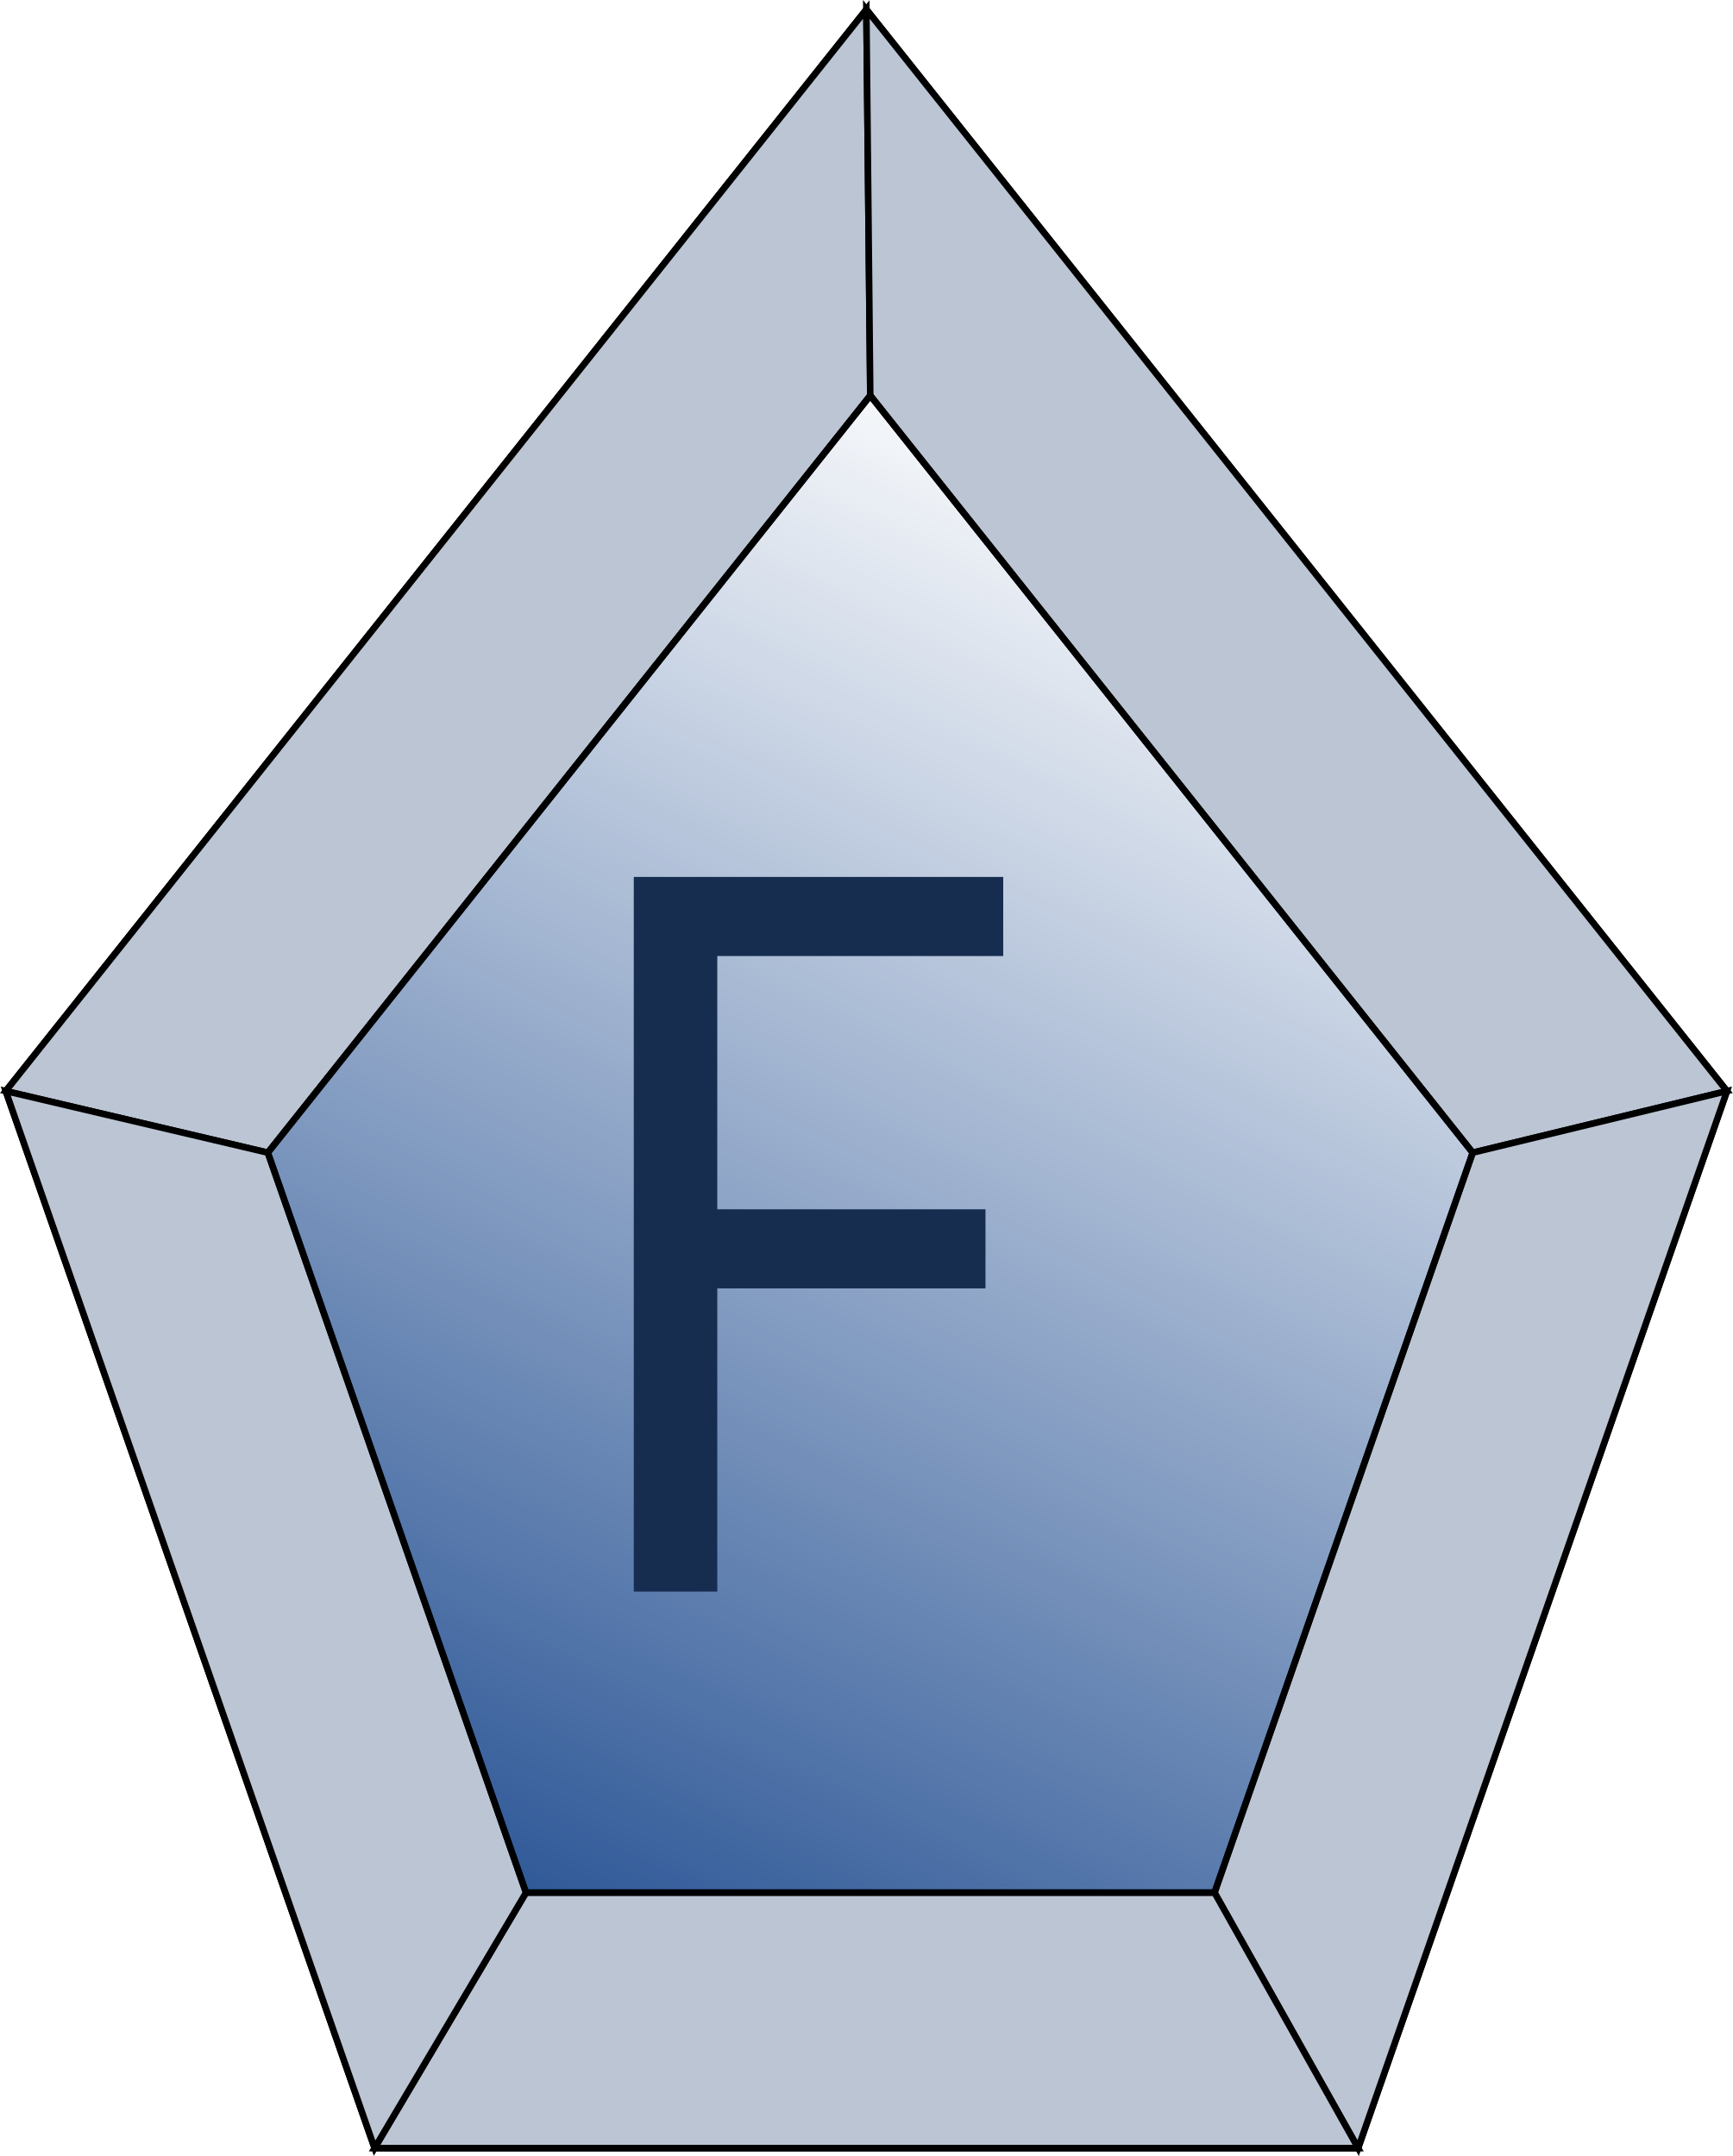
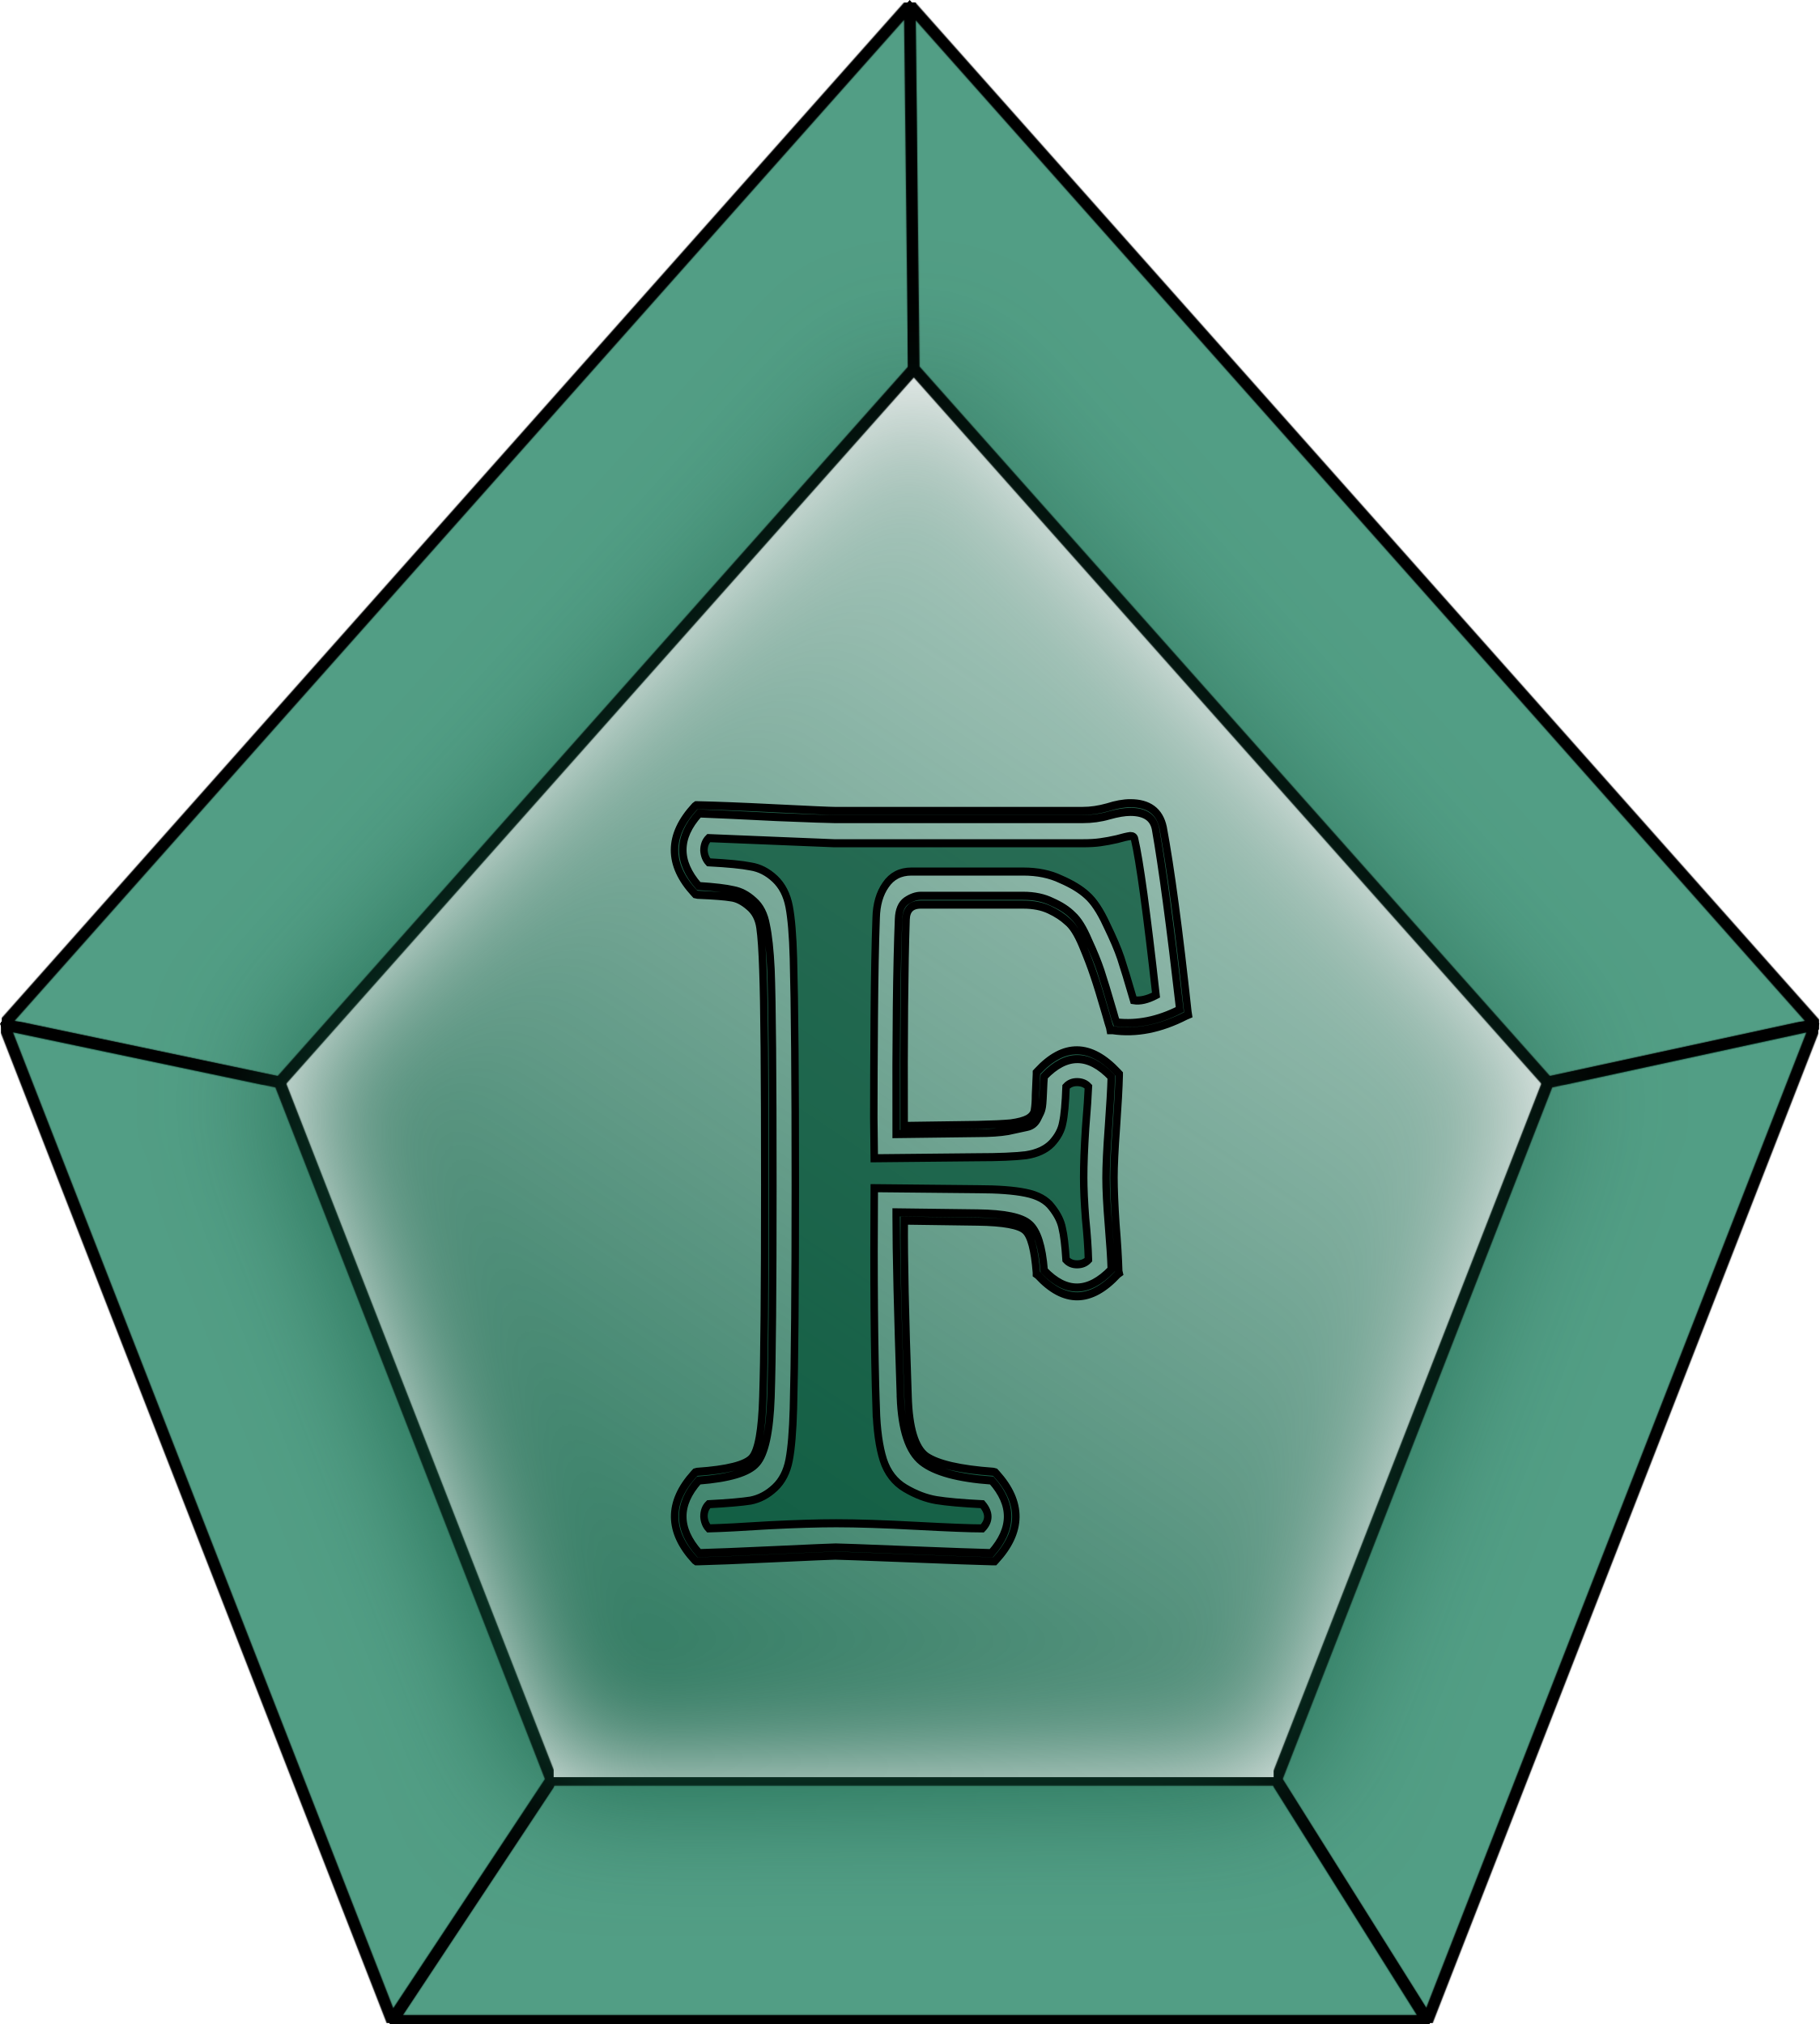
- <svg xmlns="http://www.w3.org/2000/svg" xmlns:ns1="http://www.openswatchbook.org/uri/2009/osb" xmlns:xlink="http://www.w3.org/1999/xlink" width="70.466mm" height="87.704mm" viewBox="0 0 70.466 87.704" version="1.1" id="svg126">
+ <svg xmlns="http://www.w3.org/2000/svg" xmlns:ns1="http://www.openswatchbook.org/uri/2009/osb" xmlns:xlink="http://www.w3.org/1999/xlink" width="70.289mm" height="78.194mm" viewBox="0 0 70.289 78.194" version="1.1" id="svg126">
  <defs id="defs120">
-     <linearGradient id="linearGradient3045">
-       <stop style="stop-color:#003380;stop-opacity:1;" offset="0" id="stop3041" />
-       <stop style="stop-color:#003380;stop-opacity:0;" offset="1" id="stop3043" />
+     <linearGradient id="linearGradient976">
+       <stop style="stop-color:#13684b;stop-opacity:1;" offset="0" id="stop972" />
+       <stop style="stop-color:#13684b;stop-opacity:0;" offset="1" id="stop974" />
    </linearGradient>
    <linearGradient id="linearGradient2995" ns1:paint="solid">
      <stop style="stop-color:#232239;stop-opacity:1;" offset="0" id="stop2993" />
    </linearGradient>
-     <linearGradient xlink:href="#linearGradient3045" id="linearGradient3047" x1="33.597" y1="102.257" x2="68.009" y2="31.459" gradientUnits="userSpaceOnUse" />
+     <linearGradient xlink:href="#linearGradient976" id="linearGradient978" x1="51.264" y1="97.179" x2="103.539" y2="18.933" gradientUnits="userSpaceOnUse" />
+     <filter style="color-interpolation-filters:sRGB" id="filter980" x="-0.122" width="1.245" y="-0.11" height="1.22">
+       <feGaussianBlur stdDeviation="2.498" id="feGaussianBlur982" />
+     </filter>
+     <filter style="color-interpolation-filters:sRGB" id="filter906" x="-0.002" width="1.004" y="-0.009" height="1.017">
+       <feGaussianBlur stdDeviation="0.033" id="feGaussianBlur908" />
+     </filter>
+     <filter style="color-interpolation-filters:sRGB" id="filter910" x="-0.004" width="1.008" y="-0.002" height="1.004">
+       <feGaussianBlur stdDeviation="0.033" id="feGaussianBlur912" />
+     </filter>
+     <filter style="color-interpolation-filters:sRGB" id="filter914" x="-0.002" width="1.005" y="-0.002" height="1.004">
+       <feGaussianBlur stdDeviation="0.033" id="feGaussianBlur916" />
+     </filter>
+     <filter style="color-interpolation-filters:sRGB" id="filter918" x="-0.002" width="1.005" y="-0.002" height="1.004">
+       <feGaussianBlur stdDeviation="0.033" id="feGaussianBlur920" />
+     </filter>
+     <filter style="color-interpolation-filters:sRGB" id="filter922" x="-0.004" width="1.008" y="-0.002" height="1.004">
+       <feGaussianBlur stdDeviation="0.033" id="feGaussianBlur924" />
+     </filter>
  </defs>
-   <g id="layer1" style="display:inline" transform="translate(-20.73132,-12.96743)">
-     <path style="fill:none;stroke:#000000;stroke-width:0.185px;stroke-linecap:butt;stroke-linejoin:miter;stroke-opacity:1" d="m 56.124,29.057 -24.5,30.8 10.5,30.1 h 28 l 10.5,-30.1 z" id="path10" />
-     <path style="fill:none;stroke:#000000;stroke-width:0.265px;stroke-linecap:butt;stroke-linejoin:miter;stroke-opacity:1" d="m 55.965,13.351 -35,44 15,43 h 40 l 15,-43 z" id="path10-9" />
-     <path style="fill:#bcc5d3;fill-opacity:1;stroke:#000000;stroke-width:0.265px;stroke-linecap:butt;stroke-linejoin:miter;stroke-opacity:1" d="m 20.965,57.351 10.659,2.506 24.5,-30.8 -0.159,-15.706 z" id="path208" />
-     <path style="fill:#bcc5d3;fill-opacity:1;stroke:#000000;stroke-width:0.265px;stroke-linecap:butt;stroke-linejoin:miter;stroke-opacity:1" d="m 55.965,13.351 35,44 -10.341,2.506 -24.5,-30.8 z" id="path210" />
-     <path style="fill:#bcc5d3;fill-opacity:1;stroke:#000000;stroke-width:0.265px;stroke-linecap:butt;stroke-linejoin:miter;stroke-opacity:1" d="m 90.965,57.351 -15,43 -5.841,-10.394 10.5,-30.1 z" id="path212" />
-     <path style="fill:#bcc5d3;fill-opacity:1;stroke:#000000;stroke-width:0.265px;stroke-linecap:butt;stroke-linejoin:miter;stroke-opacity:1" d="m 75.965,100.351 h -40 l 6.159,-10.394 h 28 z" id="path214" />
-     <path style="fill:#bcc5d3;fill-opacity:1;stroke:#000000;stroke-width:0.265px;stroke-linecap:butt;stroke-linejoin:miter;stroke-opacity:1" d="m 35.965,100.351 -15,-43 10.659,2.506 10.5,30.1 z" id="path216" />
-     <path style="mix-blend-mode:normal;fill:url(#linearGradient3047);fill-opacity:1;fill-rule:nonzero;stroke:#000000;stroke-width:0.265px;stroke-linecap:butt;stroke-linejoin:miter;stroke-opacity:1" d="m 31.624,59.857 10.5,30.1 h 28 l 10.5,-30.1 -24.5,-30.8 z" id="path220" />
+   <g id="layer2" style="display:inline" transform="translate(-20.82037,-13.16271)" />
+   <g id="layer1" style="display:inline" transform="translate(-20.82037,-13.16271)">
+     <path style="fill:none;stroke:#000000;stroke-width:0.175px;stroke-linecap:butt;stroke-linejoin:miter;stroke-opacity:1" d="m 56.124,27.41 -24.5,27.572 10.5,26.945 h 28 l 10.5,-26.945 z" id="path10" />
+     <path style="fill:none;stroke:#000000;stroke-width:0.25px;stroke-linecap:butt;stroke-linejoin:miter;stroke-opacity:1" d="m 55.965,13.351 -35,39.388 15,38.493 h 40 l 15,-38.493 z" id="path10-9" />
+     <path style="fill:#0f7955;fill-opacity:0.715;stroke:#000000;stroke-width:0.45;stroke-linecap:butt;stroke-linejoin:miter;stroke-miterlimit:4;stroke-dasharray:none;stroke-opacity:1;filter:url(#filter918)" d="M 20.965,52.739 31.624,54.982 56.124,27.41 55.965,13.351 Z" id="path208" />
+     <path style="fill:#0f7955;fill-opacity:0.715;stroke:#000000;stroke-width:0.45;stroke-linecap:butt;stroke-linejoin:miter;stroke-miterlimit:4;stroke-dasharray:none;stroke-opacity:1;filter:url(#filter914)" d="M 55.965,13.351 90.965,52.739 80.624,54.982 56.124,27.41 Z" id="path210" />
+     <path style="fill:#0f7955;fill-opacity:0.715;stroke:#000000;stroke-width:0.45;stroke-linecap:butt;stroke-linejoin:miter;stroke-miterlimit:4;stroke-dasharray:none;stroke-opacity:1;filter:url(#filter910)" d="m 90.965,52.739 -15,38.493 -5.841,-9.305 10.5,-26.945 z" id="path212" />
+     <path style="fill:#0f7955;fill-opacity:0.715;stroke:#000000;stroke-width:0.45;stroke-linecap:butt;stroke-linejoin:miter;stroke-miterlimit:4;stroke-dasharray:none;stroke-opacity:1;filter:url(#filter906)" d="m 75.965,91.232 h -40 l 6.159,-9.305 h 28 z" id="path214" />
+     <path style="fill:#0f7955;fill-opacity:0.715;stroke:#000000;stroke-width:0.45;stroke-linecap:butt;stroke-linejoin:miter;stroke-miterlimit:4;stroke-dasharray:none;stroke-opacity:1;filter:url(#filter922)" d="m 35.965,91.232 -15,-38.493 10.659,2.243 10.5,26.945 z" id="path216" />
+     <path style="opacity:1;mix-blend-mode:normal;fill:url(#linearGradient978);fill-opacity:1;fill-rule:nonzero;stroke:#000000;stroke-width:0.25;stroke-linecap:butt;stroke-linejoin:miter;stroke-miterlimit:4;stroke-dasharray:none;stroke-opacity:1;filter:url(#filter980)" d="m 31.624,54.982 10.5,26.945 h 28 l 10.5,-26.945 -24.5,-27.572 z" id="path220" />
  </g>
-   <g id="layer3" transform="translate(-20.73132,-12.96743)">
-     <text xml:space="preserve" style="font-style:normal;font-variant:normal;font-weight:normal;font-stretch:normal;font-size:39.16px;line-height:1.25;font-family:'Linux Libertine Initials';-inkscape-font-specification:'Linux Libertine Initials';fill:#162d50;fill-opacity:1;stroke:none;stroke-width:0.979" x="44.571" y="74.721" id="text204" transform="scale(0.9615339,1.040005)">
-       <tspan id="tspan202" x="44.571" y="74.721" style="font-style:normal;font-variant:normal;font-weight:normal;font-stretch:normal;font-family:'Linux Libertine Initials';-inkscape-font-specification:'Linux Libertine Initials';fill:#162d50;stroke-width:0.979">F</tspan>
-     </text>
+   <g id="layer3" style="display:inline" transform="translate(-20.82037,-13.16271)">
+     <g aria-label="F" transform="scale(0.9615339,1.040005)" id="text204" style="font-style:normal;font-variant:normal;font-weight:normal;font-stretch:normal;font-size:39.16px;line-height:1.25;font-family:'Linux Libertine Initials';-inkscape-font-specification:'Linux Libertine Initials';fill:#004f34;fill-opacity:0.722;stroke:#000000;stroke-width:0.3;stroke-miterlimit:4;stroke-dasharray:none;stroke-opacity:1">
+       <path d="m 56.857,64.977 q 0.038,1.185 0.287,1.912 0.249,0.707 0.88,1.052 0.631,0.344 1.243,0.44 0.631,0.096 1.855,0.153 0.44,0.478 0,0.899 -0.707,0 -2.658,-0.096 -1.931,-0.096 -3.212,-0.096 -1.09,0 -2.715,0.076 -1.606,0.096 -2.409,0.115 -0.172,-0.172 -0.191,-0.44 0,-0.287 0.191,-0.459 1.166,-0.057 1.683,-0.134 0.535,-0.096 0.975,-0.478 0.44,-0.382 0.574,-1.033 0.134,-0.65 0.172,-1.912 0.076,-2.581 0.076,-8.298 0,-5.87 -0.076,-8.432 -0.038,-1.262 -0.172,-1.912 -0.134,-0.65 -0.574,-1.033 -0.44,-0.382 -0.975,-0.459 -0.516,-0.096 -1.683,-0.153 -0.172,-0.172 -0.191,-0.44 0,-0.287 0.191,-0.459 l 5.048,0.191 h 9.981 q 0.421,0 0.707,-0.038 0.306,-0.038 0.669,-0.115 0.363,-0.096 0.535,-0.115 0.153,0 0.172,0.115 0.306,1.205 0.86,5.794 -0.516,0.249 -0.899,0.191 -0.344,-1.09 -0.516,-1.568 -0.172,-0.478 -0.574,-1.243 -0.382,-0.765 -0.784,-1.09 -0.382,-0.325 -1.052,-0.593 -0.65,-0.287 -1.511,-0.287 h -4.493 q -0.669,0 -1.033,0.497 -0.363,0.478 -0.382,1.224 -0.057,1.434 -0.076,3.671 -0.019,2.237 -0.019,3.748 l 0.019,1.511 4.149,-0.038 q 1.281,0 1.95,-0.076 0.669,-0.096 1.033,-0.44 0.363,-0.363 0.44,-0.765 0.096,-0.402 0.134,-1.338 0.172,-0.172 0.44,-0.172 0.287,0 0.459,0.172 -0.019,0.459 -0.115,1.549 -0.076,1.09 -0.076,1.816 0,0.631 0.076,1.53 0.096,0.88 0.115,1.53 -0.172,0.172 -0.459,0.172 -0.268,0 -0.44,-0.172 -0.057,-0.803 -0.153,-1.166 -0.076,-0.382 -0.421,-0.784 -0.325,-0.402 -1.052,-0.535 -0.707,-0.134 -1.931,-0.134 l -4.149,-0.038 q -0.038,4.914 0.076,8.184 z m 1.281,-0.44 q 0.057,1.759 0.727,2.218 0.688,0.44 2.696,0.574 l 0.076,0.019 0.057,0.057 q 1.568,1.606 -0.038,3.212 l -0.038,0.038 h -0.076 q -0.86,-0.019 -3.499,-0.115 -2.639,-0.096 -2.83,-0.096 -0.172,0 -2.409,0.096 -2.237,0.096 -3.117,0.115 H 49.629 l -0.057,-0.038 Q 47.966,69.012 49.533,67.406 l 0.057,-0.057 0.076,-0.019 q 1.816,-0.115 2.199,-0.516 0.382,-0.402 0.44,-2.275 0.076,-2.084 0.076,-7.859 0,-6.195 -0.076,-7.993 -0.038,-1.071 -0.115,-1.568 -0.076,-0.516 -0.459,-0.803 -0.363,-0.287 -0.707,-0.325 -0.344,-0.057 -1.338,-0.096 l -0.096,-0.019 -0.038,-0.038 q -1.606,-1.606 0.019,-3.231 l 0.057,-0.038 h 0.057 q 1.09,0.019 3.155,0.115 2.084,0.096 2.352,0.096 h 9.962 q 0.478,0 0.994,-0.134 0.516,-0.153 0.918,-0.153 1.109,0 1.319,0.899 0.459,2.275 0.994,6.845 l 0.019,0.115 -0.096,0.038 q -1.53,0.727 -2.945,0.535 h -0.096 l -0.019,-0.096 q -0.057,-0.153 -0.153,-0.478 -0.325,-1.033 -0.497,-1.491 -0.172,-0.478 -0.459,-1.109 -0.287,-0.631 -0.593,-0.86 -0.287,-0.249 -0.727,-0.44 -0.44,-0.191 -1.052,-0.191 h -4.111 q -0.574,0 -0.593,0.555 -0.096,2.639 -0.076,7.667 l 2.945,-0.038 q 0.899,-0.019 1.338,-0.057 0.459,-0.057 0.688,-0.172 0.249,-0.134 0.268,-0.344 0.038,-0.21 0.038,-0.535 0.019,-0.325 0.038,-0.784 v -0.057 l 0.038,-0.038 q 1.587,-1.587 3.231,0.038 l 0.057,0.057 v 0.057 q -0.019,0.688 -0.115,1.931 -0.096,1.224 -0.096,1.855 0,0.631 0.076,1.721 0.096,1.09 0.115,1.759 l 0.019,0.076 -0.057,0.038 q -1.625,1.625 -3.212,0.038 l -0.057,-0.038 v -0.057 Q 63.186,58.648 62.842,58.362 62.497,58.056 60.93,58.037 l -2.945,-0.038 q -0.019,2.065 0.153,6.539 z m -0.306,0.019 q -0.172,-4.685 -0.172,-6.711 v -0.153 l 3.27,0.038 q 1.625,0.019 2.084,0.402 0.478,0.382 0.593,1.721 1.319,1.281 2.696,-0.038 -0.019,-0.593 -0.115,-1.664 -0.096,-1.09 -0.096,-1.74 0,-0.669 0.096,-1.874 0.096,-1.224 0.115,-1.874 -1.358,-1.319 -2.696,-0.019 -0.019,0.172 -0.038,0.631 -0.019,0.459 -0.057,0.574 -0.019,0.096 -0.172,0.363 -0.134,0.249 -0.421,0.306 -0.268,0.057 -0.765,0.153 -0.478,0.076 -1.224,0.076 l -3.27,0.038 v -0.153 q -0.019,-5.201 0.096,-7.84 0.019,-0.478 0.306,-0.669 0.306,-0.191 0.593,-0.191 h 4.111 q 0.669,0 1.166,0.229 0.516,0.21 0.822,0.497 0.325,0.268 0.631,0.937 0.325,0.65 0.497,1.128 0.172,0.478 0.497,1.511 0.076,0.268 0.134,0.402 1.243,0.134 2.543,-0.478 -0.574,-4.608 -0.975,-6.711 -0.134,-0.631 -1.013,-0.631 -0.344,0 -0.86,0.134 -0.497,0.134 -1.052,0.134 H 55.193 q -0.306,0 -2.333,-0.076 -2.027,-0.096 -3.117,-0.134 -1.3,1.338 -0.019,2.696 0.956,0.057 1.396,0.153 0.44,0.076 0.822,0.402 0.382,0.306 0.497,0.899 0.134,0.574 0.191,1.644 0.076,1.797 0.076,8.012 0,5.794 -0.076,7.878 -0.076,1.931 -0.574,2.447 -0.478,0.516 -2.333,0.65 -1.281,1.338 0.019,2.696 0.841,-0.019 3.078,-0.115 2.237,-0.096 2.409,-0.096 0.229,0 2.811,0.096 2.6,0.096 3.442,0.115 1.3,-1.358 0.019,-2.696 -2.027,-0.134 -2.811,-0.707 -0.784,-0.574 -0.86,-2.39 z" style="font-style:normal;font-variant:normal;font-weight:normal;font-stretch:normal;font-family:'Linux Libertine Initials';-inkscape-font-specification:'Linux Libertine Initials';fill:#004f34;fill-opacity:0.722;stroke:#000000;stroke-width:0.3;stroke-miterlimit:4;stroke-dasharray:none;stroke-opacity:1" id="path2448" />
+     </g>
+     <circle id="path890" style="fill:#147e5a;stroke:#000000;stroke-width:0.265" cx="195.728" cy="66.45" r="0.079" />
  </g>
</svg>
